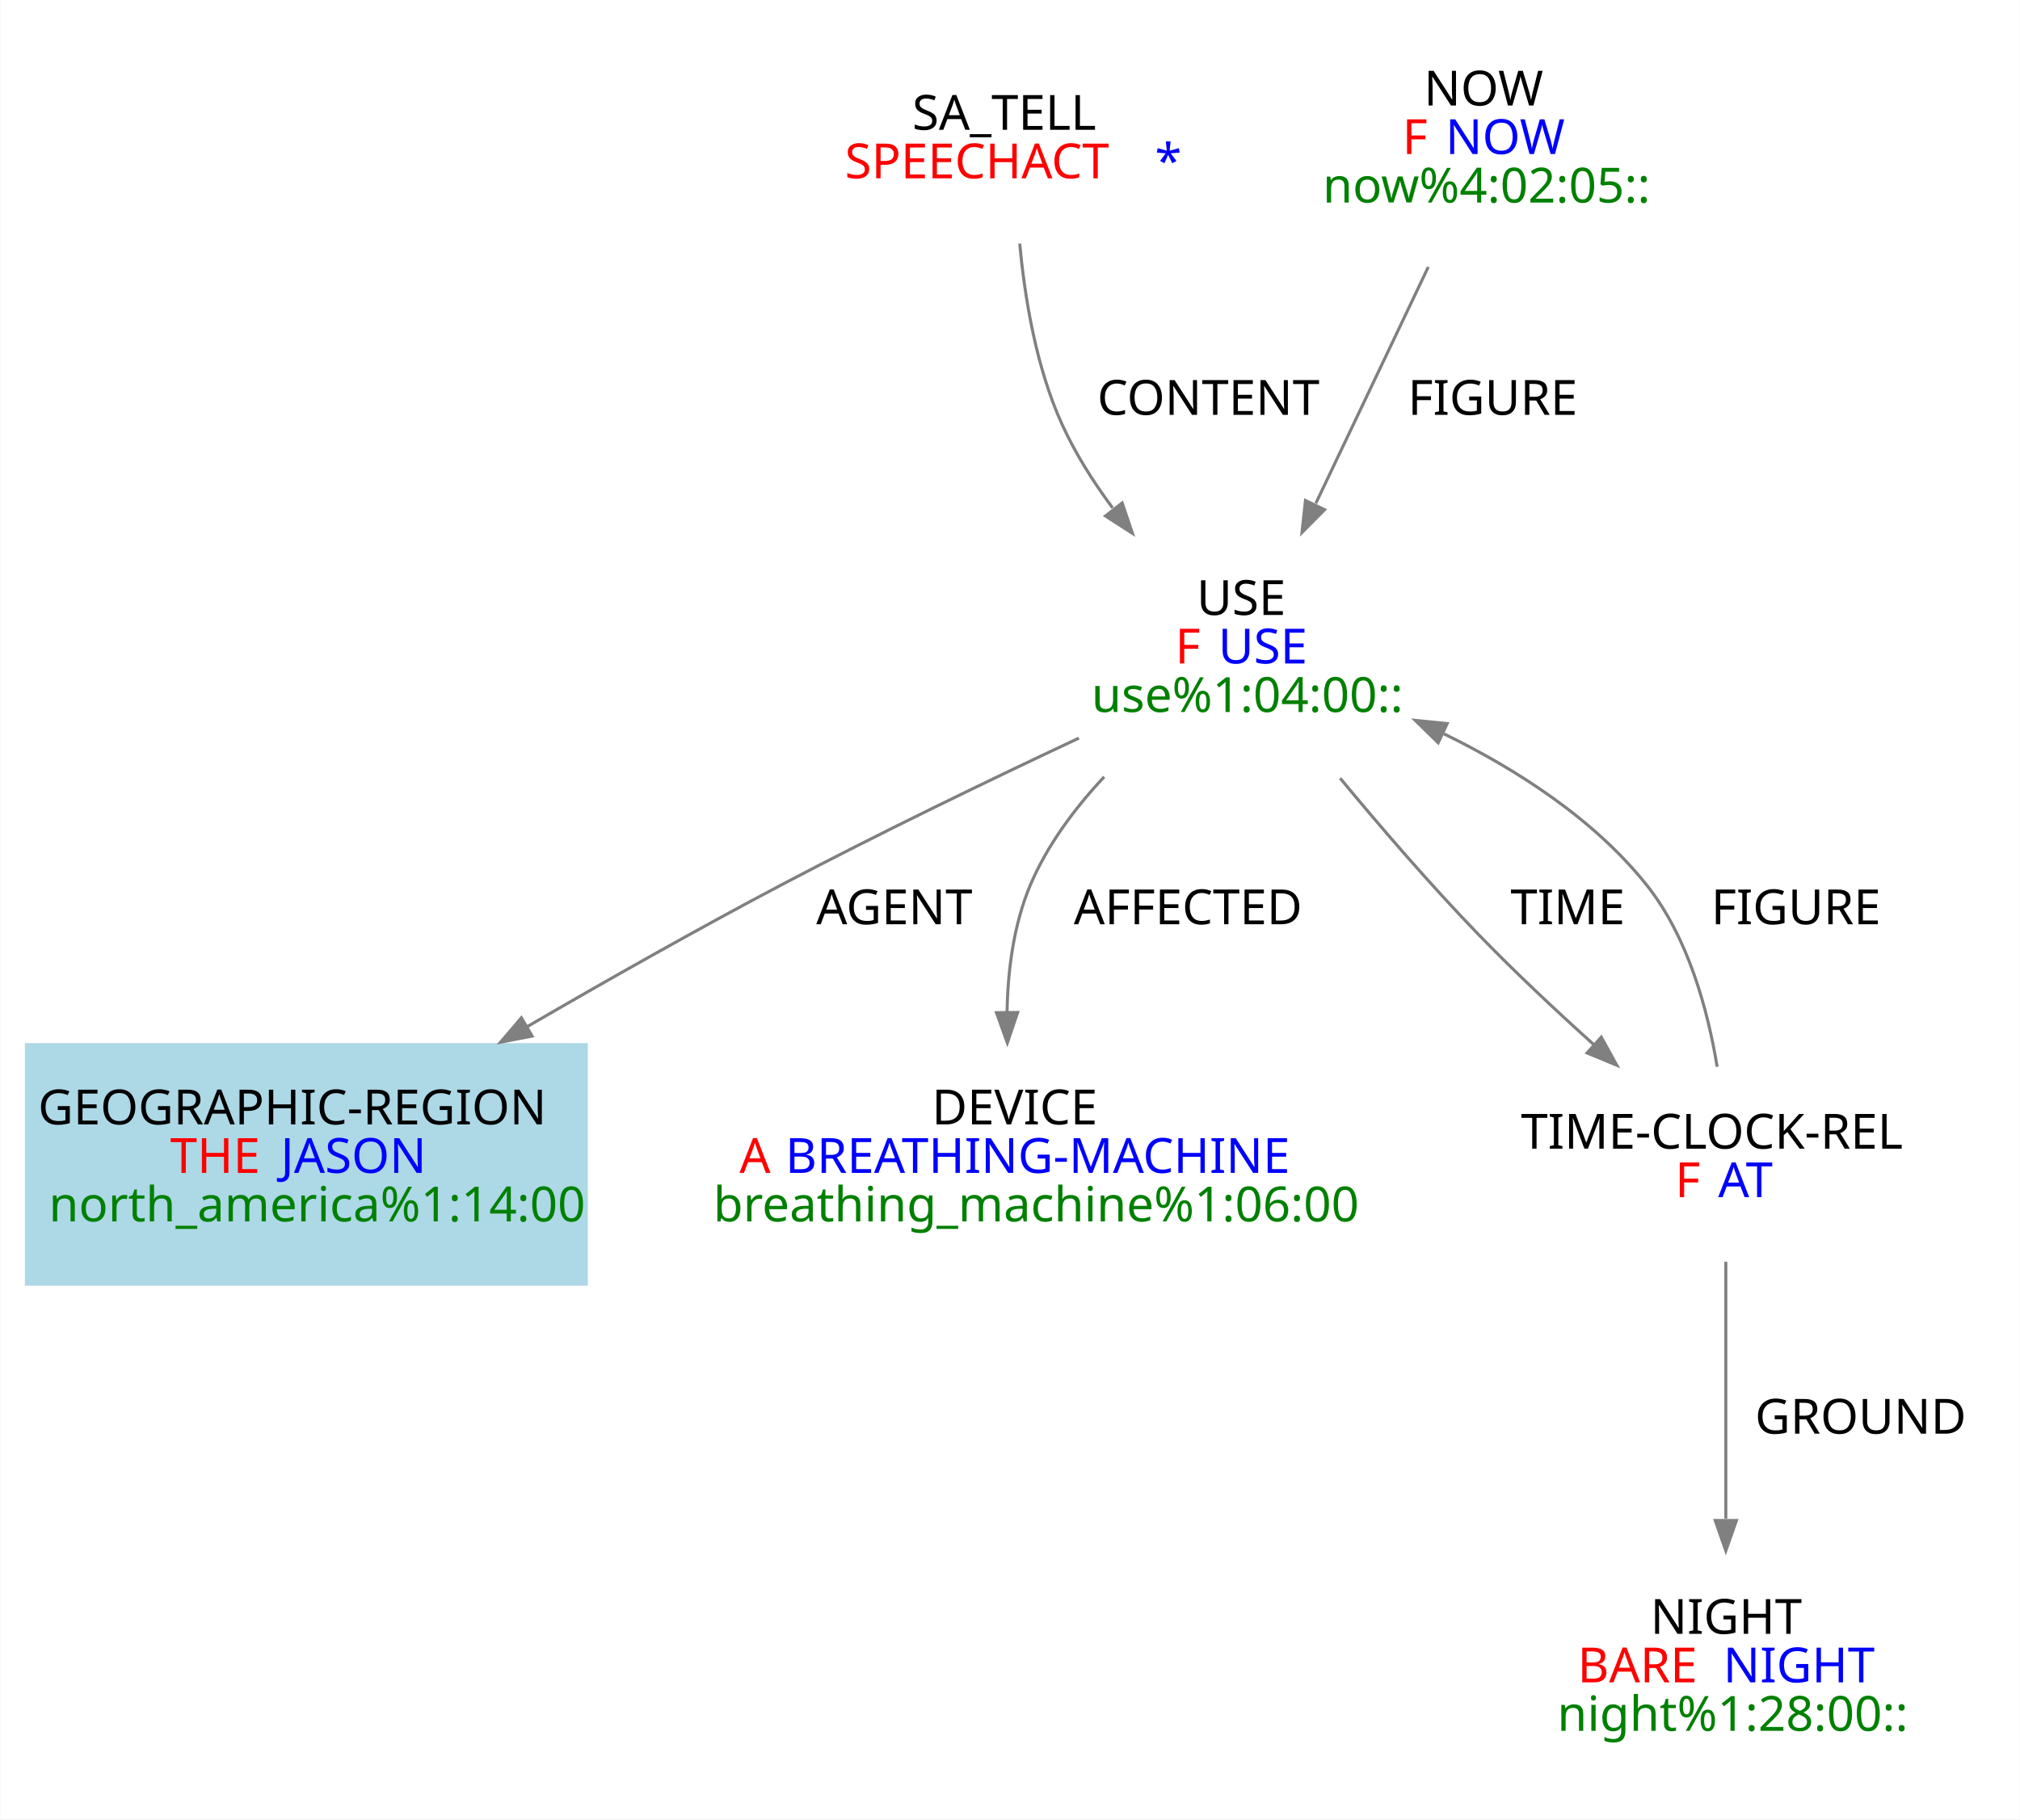
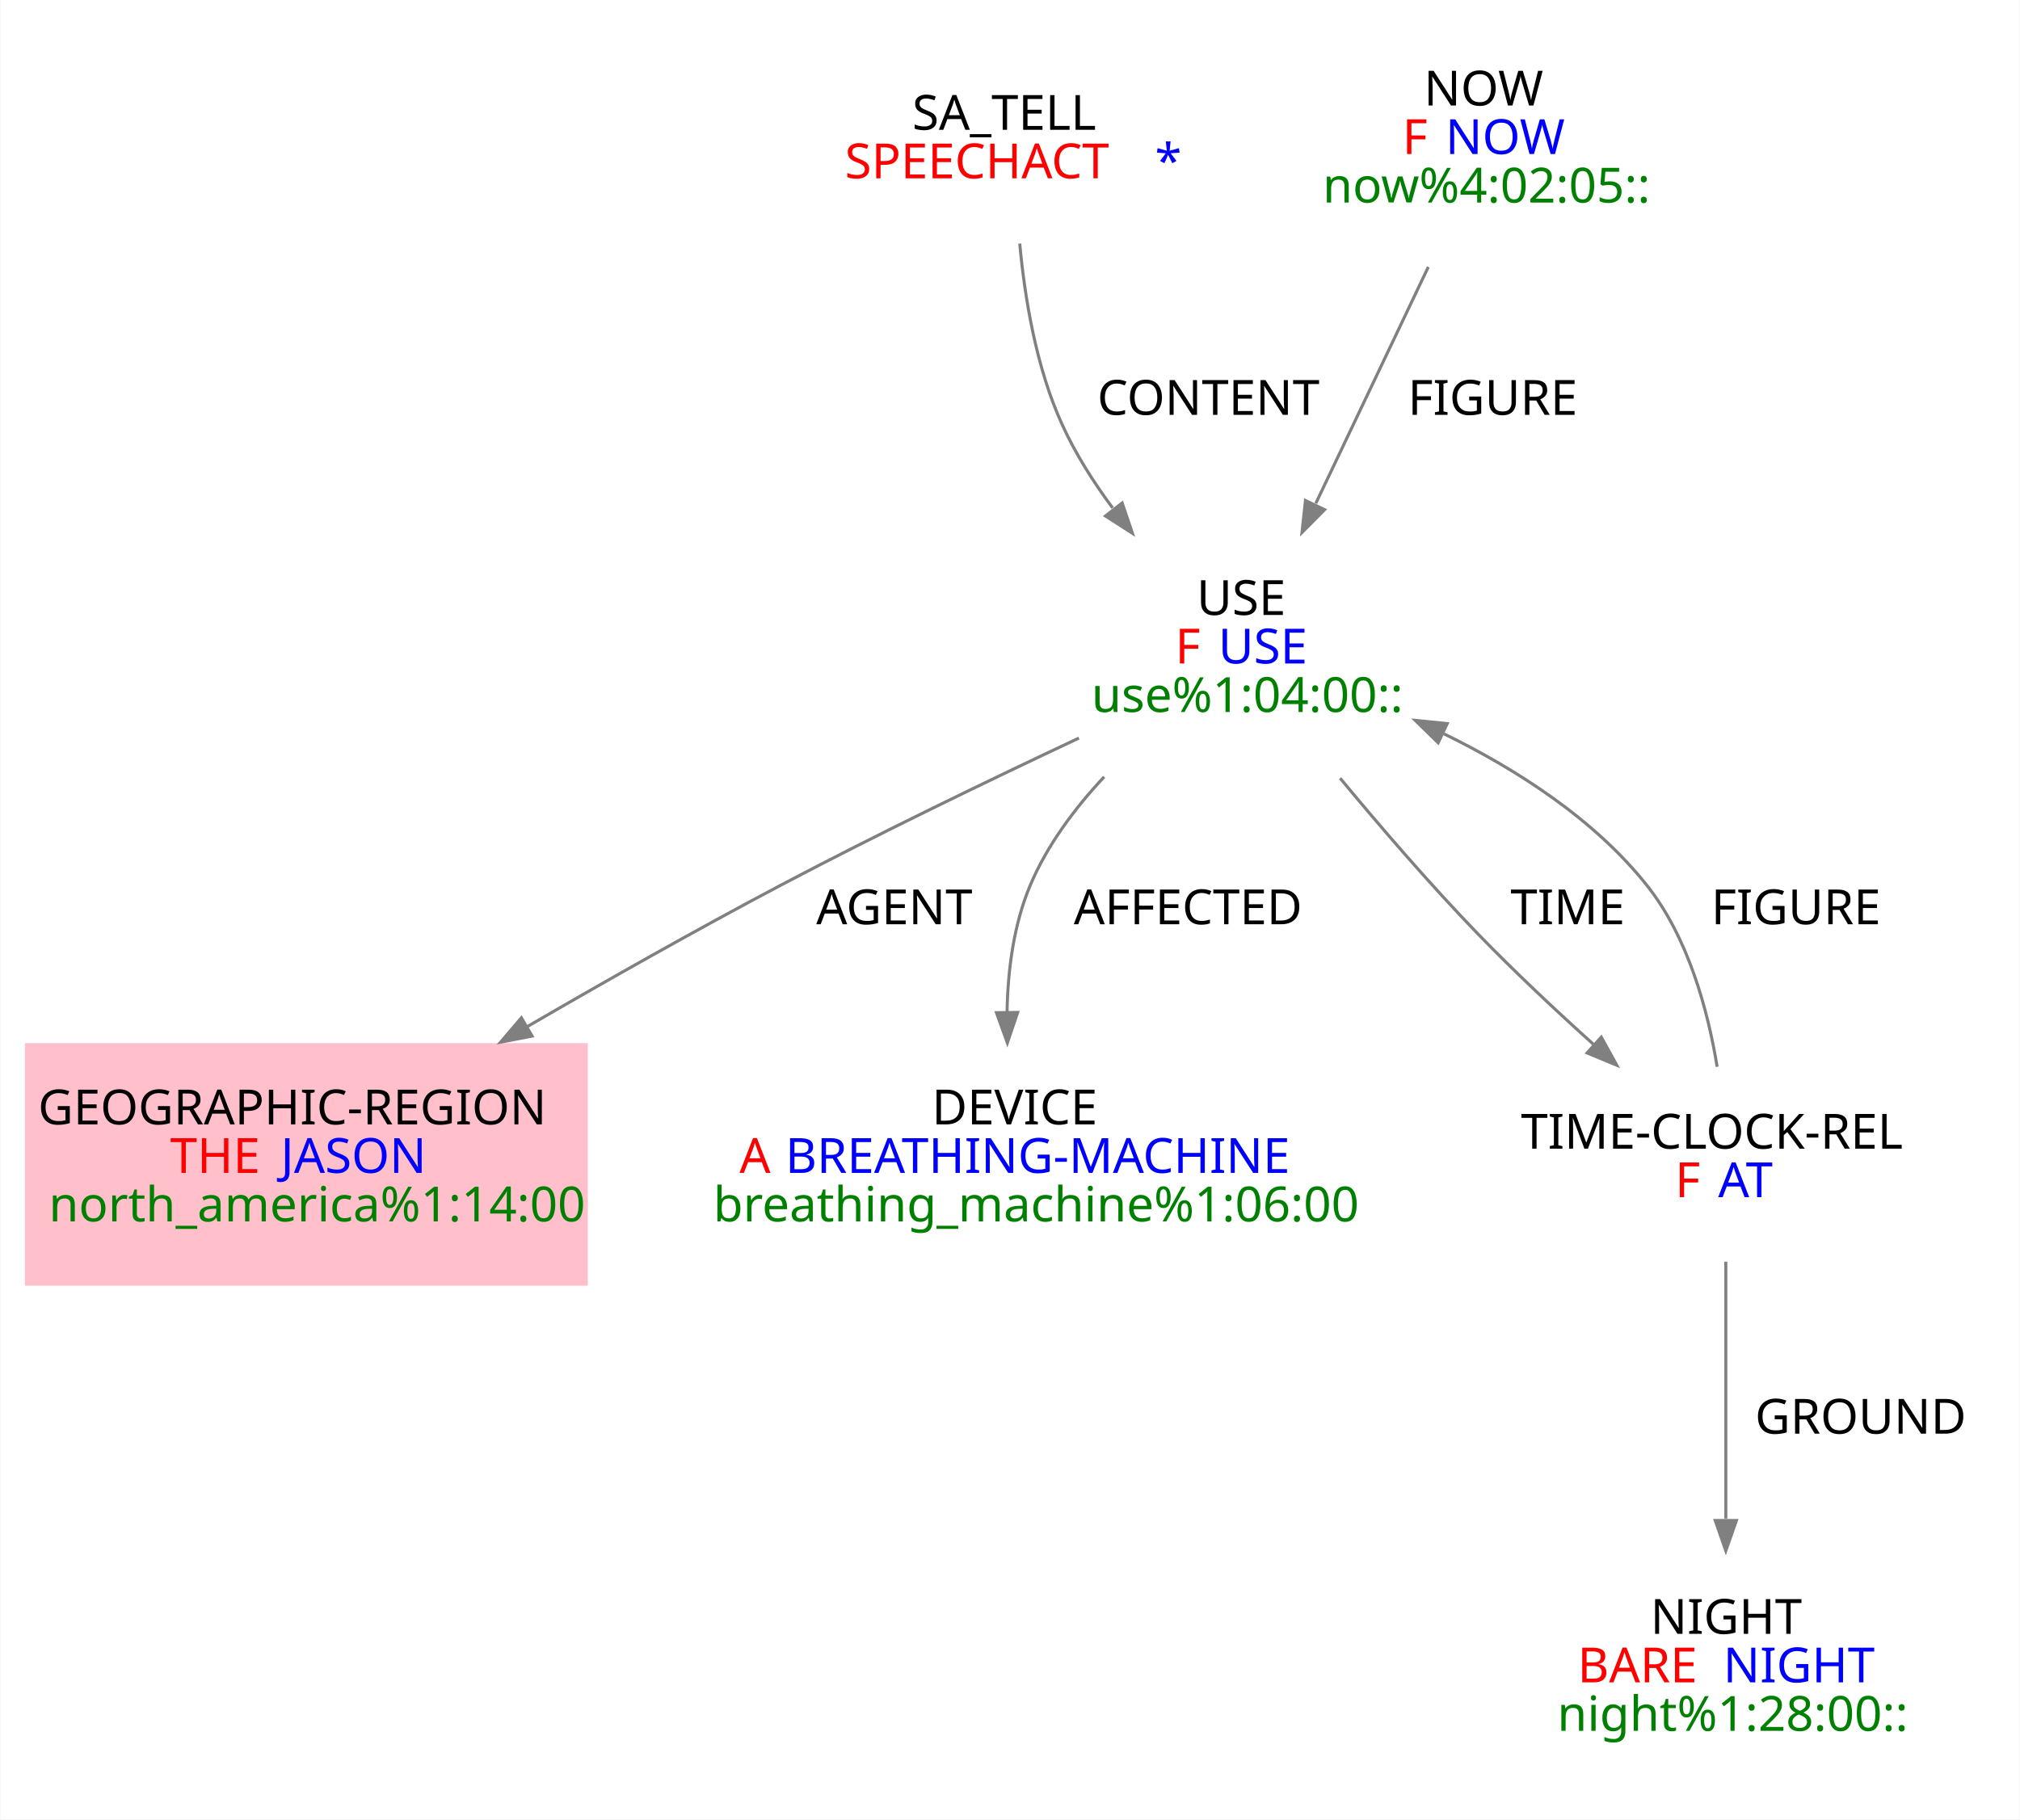
<svg xmlns="http://www.w3.org/2000/svg" xmlns:xlink="http://www.w3.org/1999/xlink" width="333pt" height="300pt" viewBox="0.00 0.00 332.89 300.00">
  <g id="graph0" class="graph" transform="scale(1 1) rotate(0) translate(4 296)">
    <polygon fill="white" stroke="transparent" points="-4,4 -4,-296 328.89,-296 328.89,4 -4,4" />
    <g id="node1" class="node">
      <g id="a_node1">
        <a xlink:href="http://trips.ihmc.us/lexicon/data/ONT::SA_TELL.xml" xlink:title="&lt;font color=&quot;green&quot;&gt;&lt;br /&gt;&lt;/font&gt; &lt;font color=&quot;black&quot;&gt;SA_TELL&lt;/font&gt; &lt;font color=&quot;green&quot;&gt;&lt;br /&gt;&lt;/font&gt; &lt;font color=&quot;red&quot;&gt;SPEECHACT&lt;/font&gt; &lt;font color=&quot;blue&quot;&gt;* &lt;/font&gt; &lt;font color=&quot;green&quot;&gt;&lt;br /&gt; &lt;/font&gt;">
          <text text-anchor="start" x="144.11" y="-274.6" font-family="Work Sans" font-size="8.00"> </text>
          <text text-anchor="start" x="146.33" y="-274.6" font-family="Work Sans" font-size="8.00">SA_TELL</text>
          <text text-anchor="start" x="180.57" y="-274.6" font-family="Work Sans" font-size="8.00"> </text>
          <text text-anchor="start" x="133" y="-266.6" font-family="Work Sans" font-size="8.00"> </text>
          <text text-anchor="start" x="135.22" y="-266.6" font-family="Work Sans" font-size="8.00" fill="red">SPEECHACT</text>
          <text text-anchor="start" x="184.12" y="-266.6" font-family="Work Sans" font-size="8.00"> </text>
          <text text-anchor="start" x="186.34" y="-266.6" font-family="Work Sans" font-size="8.00" fill="blue">* </text>
          <text text-anchor="start" x="191.68" y="-266.6" font-family="Work Sans" font-size="8.00"> </text>
          <text text-anchor="start" x="162.34" y="-258.6" font-family="Work Sans" font-size="8.00" fill="green"> </text>
        </a>
      </g>
    </g>
    <g id="node2" class="node">
      <g id="a_node2">
        <a xlink:href="http://trips.ihmc.us/lexicon/data/ONT::USE.xml" xlink:title="&lt;font color=&quot;green&quot;&gt;&lt;br /&gt;&lt;/font&gt; &lt;font color=&quot;black&quot;&gt;USE&lt;/font&gt; &lt;font color=&quot;green&quot;&gt;&lt;br /&gt;&lt;/font&gt; &lt;font color=&quot;red&quot;&gt;F&lt;/font&gt; &lt;font color=&quot;blue&quot;&gt;USE&lt;/font&gt; &lt;font color=&quot;green&quot;&gt;&lt;br /&gt;&lt;/font&gt; &lt;font color=&quot;green&quot;&gt;use%1:04:00::&lt;/font&gt; &lt;font color=&quot;green&quot;&gt;&lt;br /&gt; &lt;/font&gt;">
          <text text-anchor="start" x="191" y="-194.6" font-family="Work Sans" font-size="8.00"> </text>
          <text text-anchor="start" x="193.22" y="-194.6" font-family="Work Sans" font-size="8.00">USE</text>
          <text text-anchor="start" x="209.67" y="-194.6" font-family="Work Sans" font-size="8.00"> </text>
          <text text-anchor="start" x="187.45" y="-186.6" font-family="Work Sans" font-size="8.00"> </text>
          <text text-anchor="start" x="189.67" y="-186.6" font-family="Work Sans" font-size="8.00" fill="red">F</text>
          <text text-anchor="start" x="194.56" y="-186.6" font-family="Work Sans" font-size="8.00"> </text>
          <text text-anchor="start" x="196.78" y="-186.6" font-family="Work Sans" font-size="8.00" fill="blue">USE</text>
          <text text-anchor="start" x="213.23" y="-186.6" font-family="Work Sans" font-size="8.00"> </text>
          <text text-anchor="start" x="173.65" y="-178.6" font-family="Work Sans" font-size="8.00"> </text>
          <text text-anchor="start" x="175.88" y="-178.6" font-family="Work Sans" font-size="8.00" fill="green">use%1:04:00::</text>
          <text text-anchor="start" x="227.02" y="-178.6" font-family="Work Sans" font-size="8.00"> </text>
          <text text-anchor="start" x="200.34" y="-170.6" font-family="Work Sans" font-size="8.00" fill="green"> </text>
        </a>
      </g>
    </g>
-     <g id="edge1" class="edge">
+     <g id="edge2" class="edge">
      <path fill="none" stroke="grey" stroke-width="0.5" d="M164.05,-255.84C164.88,-246.83 166.76,-235.37 171.04,-226 173.21,-221.23 176.15,-216.57 179.36,-212.25" />
      <polygon fill="grey" stroke="grey" stroke-width="0.5" points="180.94,-213.07 182.63,-208.06 178.18,-210.92 180.94,-213.07" />
      <text text-anchor="middle" x="195.16" y="-227.6" font-family="Work Sans" font-size="8.00"> CONTENT   </text>
    </g>
    <g id="node3" class="node">
      <g id="a_node3">
        <a xlink:href="http://trips.ihmc.us/lexicon/data/ONT::GEOGRAPHIC-REGION.xml" xlink:title="&lt;font color=&quot;green&quot;&gt;&lt;br /&gt;&lt;/font&gt; &lt;font color=&quot;black&quot;&gt;GEOGRAPHIC-REGION&lt;/font&gt; &lt;font color=&quot;green&quot;&gt;&lt;br /&gt;&lt;/font&gt; &lt;font color=&quot;red&quot;&gt;THE&lt;/font&gt; &lt;font color=&quot;blue&quot;&gt;JASON&lt;/font&gt; &lt;font color=&quot;green&quot;&gt;&lt;br /&gt;&lt;/font&gt; &lt;font color=&quot;green&quot;&gt;north_america%1:14:00&lt;/font&gt; &lt;font color=&quot;green&quot;&gt;&lt;br /&gt; &lt;/font&gt;">
-           <polygon fill="lightblue" stroke="transparent" points="92.85,-124 0.05,-124 0.05,-84 92.85,-84 92.85,-124" />
+           <polygon fill="pink" stroke="transparent" points="92.85,-124 0.05,-124 0.05,-84 92.85,-84 92.85,-124" />
          <text text-anchor="start" x="0" y="-110.6" font-family="Work Sans" font-size="8.00"> </text>
          <text text-anchor="start" x="2.22" y="-110.6" font-family="Work Sans" font-size="8.00">GEOGRAPHIC-REGION</text>
          <text text-anchor="start" x="90.68" y="-110.6" font-family="Work Sans" font-size="8.00"> </text>
          <text text-anchor="start" x="21.78" y="-102.6" font-family="Work Sans" font-size="8.00"> </text>
          <text text-anchor="start" x="24" y="-102.6" font-family="Work Sans" font-size="8.00" fill="red">THE</text>
          <text text-anchor="start" x="40" y="-102.6" font-family="Work Sans" font-size="8.00"> </text>
          <text text-anchor="start" x="42.22" y="-102.6" font-family="Work Sans" font-size="8.00" fill="blue">JASON</text>
          <text text-anchor="start" x="68.9" y="-102.6" font-family="Work Sans" font-size="8.00"> </text>
          <text text-anchor="start" x="1.76" y="-94.6" font-family="Work Sans" font-size="8.00"> </text>
          <text text-anchor="start" x="3.98" y="-94.6" font-family="Work Sans" font-size="8.00" fill="green">north_america%1:14:00</text>
          <text text-anchor="start" x="88.92" y="-94.6" font-family="Work Sans" font-size="8.00"> </text>
          <text text-anchor="start" x="45.34" y="-86.6" font-family="Work Sans" font-size="8.00" fill="green"> </text>
        </a>
      </g>
    </g>
-     <g id="edge2" class="edge">
+     <g id="edge7" class="edge">
      <path fill="none" stroke="grey" stroke-width="0.5" d="M173.81,-174.3C159.07,-167.38 140.69,-158.5 124.58,-150 110.77,-142.71 95.87,-134.28 82.81,-126.69" />
      <polygon fill="grey" stroke="grey" stroke-width="0.5" points="83.66,-125.16 78.46,-124.15 81.9,-128.18 83.66,-125.16" />
      <text text-anchor="middle" x="143.38" y="-143.6" font-family="Work Sans" font-size="8.00"> AGENT   </text>
    </g>
    <g id="node5" class="node">
      <g id="a_node5">
        <a xlink:href="http://trips.ihmc.us/lexicon/data/ONT::DEVICE.xml" xlink:title="&lt;font color=&quot;green&quot;&gt;&lt;br /&gt;&lt;/font&gt; &lt;font color=&quot;black&quot;&gt;DEVICE&lt;/font&gt; &lt;font color=&quot;green&quot;&gt;&lt;br /&gt;&lt;/font&gt; &lt;font color=&quot;red&quot;&gt;A&lt;/font&gt; &lt;font color=&quot;blue&quot;&gt;BREATHING-MACHINE&lt;/font&gt; &lt;font color=&quot;green&quot;&gt;&lt;br /&gt;&lt;/font&gt; &lt;font color=&quot;green&quot;&gt;breathing_machine%1:06:00&lt;/font&gt; &lt;font color=&quot;green&quot;&gt;&lt;br /&gt; &lt;/font&gt;">
          <text text-anchor="start" x="147.33" y="-110.6" font-family="Work Sans" font-size="8.00"> </text>
          <text text-anchor="start" x="149.56" y="-110.6" font-family="Work Sans" font-size="8.00">DEVICE</text>
          <text text-anchor="start" x="179.34" y="-110.6" font-family="Work Sans" font-size="8.00"> </text>
          <text text-anchor="start" x="115.63" y="-102.6" font-family="Work Sans" font-size="8.00"> </text>
          <text text-anchor="start" x="117.85" y="-102.6" font-family="Work Sans" font-size="8.00" fill="red">A</text>
          <text text-anchor="start" x="123.19" y="-102.6" font-family="Work Sans" font-size="8.00"> </text>
          <text text-anchor="start" x="125.41" y="-102.6" font-family="Work Sans" font-size="8.00" fill="blue">BREATHING-MACHINE</text>
          <text text-anchor="start" x="211.05" y="-102.6" font-family="Work Sans" font-size="8.00"> </text>
          <text text-anchor="start" x="111.3" y="-94.6" font-family="Work Sans" font-size="8.00"> </text>
          <text text-anchor="start" x="113.52" y="-94.6" font-family="Work Sans" font-size="8.00" fill="green">breathing_machine%1:06:00</text>
          <text text-anchor="start" x="215.38" y="-94.6" font-family="Work Sans" font-size="8.00"> </text>
          <text text-anchor="start" x="163.34" y="-86.6" font-family="Work Sans" font-size="8.00" fill="green"> </text>
        </a>
      </g>
    </g>
-     <g id="edge6" class="edge">
+     <g id="edge4" class="edge">
      <path fill="none" stroke="grey" stroke-width="0.5" d="M177.97,-167.91C173.06,-162.66 168.54,-156.58 165.77,-150 163.07,-143.57 162.09,-136.15 161.96,-129.22" />
      <polygon fill="grey" stroke="grey" stroke-width="0.5" points="163.71,-129.06 162.01,-124.04 160.21,-129.02 163.71,-129.06" />
      <text text-anchor="middle" x="191.79" y="-143.6" font-family="Work Sans" font-size="8.00"> AFFECTED   </text>
    </g>
    <g id="node6" class="node">
      <g id="a_node6">
        <a xlink:href="http://trips.ihmc.us/lexicon/data/ONT::TIME-CLOCK-REL.xml" xlink:title="&lt;font color=&quot;green&quot;&gt;&lt;br /&gt;&lt;/font&gt; &lt;font color=&quot;black&quot;&gt;TIME-CLOCK-REL&lt;/font&gt; &lt;font color=&quot;green&quot;&gt;&lt;br /&gt;&lt;/font&gt; &lt;font color=&quot;red&quot;&gt;F&lt;/font&gt; &lt;font color=&quot;blue&quot;&gt;AT&lt;/font&gt; &lt;font color=&quot;green&quot;&gt;&lt;br /&gt; &lt;/font&gt;">
          <text text-anchor="start" x="244.45" y="-106.6" font-family="Work Sans" font-size="8.00"> </text>
          <text text-anchor="start" x="246.67" y="-106.6" font-family="Work Sans" font-size="8.00">TIME-CLOCK-REL</text>
          <text text-anchor="start" x="314.23" y="-106.6" font-family="Work Sans" font-size="8.00"> </text>
          <text text-anchor="start" x="269.86" y="-98.6" font-family="Work Sans" font-size="8.00"> </text>
          <text text-anchor="start" x="272.08" y="-98.6" font-family="Work Sans" font-size="8.00" fill="red">F</text>
          <text text-anchor="start" x="276.96" y="-98.6" font-family="Work Sans" font-size="8.00"> </text>
          <text text-anchor="start" x="279.19" y="-98.6" font-family="Work Sans" font-size="8.00" fill="blue">AT</text>
          <text text-anchor="start" x="288.82" y="-98.6" font-family="Work Sans" font-size="8.00"> </text>
          <text text-anchor="start" x="279.34" y="-90.6" font-family="Work Sans" font-size="8.00" fill="green"> </text>
        </a>
      </g>
    </g>
-     <g id="edge5" class="edge">
+     <g id="edge1" class="edge">
      <path fill="none" stroke="grey" stroke-width="0.5" d="M216.87,-167.68C223.61,-159.54 231.76,-150.1 239.59,-142 245.54,-135.85 252.32,-129.48 258.63,-123.8" />
      <polygon fill="grey" stroke="grey" stroke-width="0.5" points="259.92,-124.99 262.48,-120.35 257.58,-122.38 259.92,-124.99" />
      <text text-anchor="middle" x="254.38" y="-143.6" font-family="Work Sans" font-size="8.00"> TIME   </text>
    </g>
    <g id="node4" class="node">
      <g id="a_node4">
        <a xlink:href="http://trips.ihmc.us/lexicon/data/ONT::NOW.xml" xlink:title="&lt;font color=&quot;green&quot;&gt;&lt;br /&gt;&lt;/font&gt; &lt;font color=&quot;black&quot;&gt;NOW&lt;/font&gt; &lt;font color=&quot;green&quot;&gt;&lt;br /&gt;&lt;/font&gt; &lt;font color=&quot;red&quot;&gt;F&lt;/font&gt; &lt;font color=&quot;blue&quot;&gt;NOW&lt;/font&gt; &lt;font color=&quot;green&quot;&gt;&lt;br /&gt;&lt;/font&gt; &lt;font color=&quot;green&quot;&gt;now%4:02:05::&lt;/font&gt; &lt;font color=&quot;green&quot;&gt;&lt;br /&gt; &lt;/font&gt;">
          <text text-anchor="start" x="228.45" y="-278.6" font-family="Work Sans" font-size="8.00"> </text>
          <text text-anchor="start" x="230.67" y="-278.6" font-family="Work Sans" font-size="8.00">NOW</text>
          <text text-anchor="start" x="250.22" y="-278.6" font-family="Work Sans" font-size="8.00"> </text>
          <text text-anchor="start" x="224.9" y="-270.6" font-family="Work Sans" font-size="8.00"> </text>
          <text text-anchor="start" x="227.12" y="-270.6" font-family="Work Sans" font-size="8.00" fill="red">F</text>
          <text text-anchor="start" x="232.01" y="-270.6" font-family="Work Sans" font-size="8.00"> </text>
          <text text-anchor="start" x="234.23" y="-270.6" font-family="Work Sans" font-size="8.00" fill="blue">NOW</text>
          <text text-anchor="start" x="253.78" y="-270.6" font-family="Work Sans" font-size="8.00"> </text>
          <text text-anchor="start" x="211.76" y="-262.6" font-family="Work Sans" font-size="8.00"> </text>
          <text text-anchor="start" x="213.99" y="-262.6" font-family="Work Sans" font-size="8.00" fill="green">now%4:02:05::</text>
          <text text-anchor="start" x="266.91" y="-262.6" font-family="Work Sans" font-size="8.00"> </text>
          <text text-anchor="start" x="239.34" y="-254.6" font-family="Work Sans" font-size="8.00" fill="green"> </text>
        </a>
      </g>
    </g>
    <g id="edge3" class="edge">
      <path fill="none" stroke="grey" stroke-width="0.5" d="M231.4,-251.98C225.88,-240.37 218.77,-225.42 212.86,-213" />
      <polygon fill="grey" stroke="grey" stroke-width="0.5" points="214.31,-211.96 210.58,-208.2 211.15,-213.47 214.31,-211.96" />
      <text text-anchor="middle" x="242.01" y="-227.6" font-family="Work Sans" font-size="8.00"> FIGURE   </text>
    </g>
-     <g id="edge7" class="edge">
+     <g id="edge6" class="edge">
      <path fill="none" stroke="grey" stroke-width="0.5" d="M279.02,-120.1C277.47,-129.53 274.22,-141.46 267.45,-150 258.8,-160.9 246.01,-169.12 233.98,-175" />
      <polygon fill="grey" stroke="grey" stroke-width="0.5" points="233.03,-173.52 229.25,-177.22 234.52,-176.69 233.03,-173.52" />
      <text text-anchor="middle" x="292.01" y="-143.6" font-family="Work Sans" font-size="8.00"> FIGURE   </text>
    </g>
    <g id="node7" class="node">
      <g id="a_node7">
        <a xlink:href="http://trips.ihmc.us/lexicon/data/ONT::NIGHT.xml" xlink:title="&lt;font color=&quot;green&quot;&gt;&lt;br /&gt;&lt;/font&gt; &lt;font color=&quot;black&quot;&gt;NIGHT&lt;/font&gt; &lt;font color=&quot;green&quot;&gt;&lt;br /&gt;&lt;/font&gt; &lt;font color=&quot;red&quot;&gt;BARE&lt;/font&gt; &lt;font color=&quot;blue&quot;&gt;NIGHT&lt;/font&gt; &lt;font color=&quot;green&quot;&gt;&lt;br /&gt;&lt;/font&gt; &lt;font color=&quot;green&quot;&gt;night%1:28:00::&lt;/font&gt; &lt;font color=&quot;green&quot;&gt;&lt;br /&gt; &lt;/font&gt;">
          <text text-anchor="start" x="265.78" y="-26.6" font-family="Work Sans" font-size="8.00"> </text>
          <text text-anchor="start" x="268.01" y="-26.6" font-family="Work Sans" font-size="8.00">NIGHT</text>
          <text text-anchor="start" x="292.89" y="-26.6" font-family="Work Sans" font-size="8.00"> </text>
          <text text-anchor="start" x="253.78" y="-18.6" font-family="Work Sans" font-size="8.00"> </text>
          <text text-anchor="start" x="256" y="-18.6" font-family="Work Sans" font-size="8.00" fill="red">BARE</text>
          <text text-anchor="start" x="277.79" y="-18.6" font-family="Work Sans" font-size="8.00"> </text>
          <text text-anchor="start" x="280.01" y="-18.6" font-family="Work Sans" font-size="8.00" fill="blue">NIGHT</text>
          <text text-anchor="start" x="304.9" y="-18.6" font-family="Work Sans" font-size="8.00"> </text>
          <text text-anchor="start" x="250.43" y="-10.6" font-family="Work Sans" font-size="8.00"> </text>
          <text text-anchor="start" x="252.65" y="-10.6" font-family="Work Sans" font-size="8.00" fill="green">night%1:28:00::</text>
          <text text-anchor="start" x="308.25" y="-10.6" font-family="Work Sans" font-size="8.00"> </text>
          <text text-anchor="start" x="279.34" y="-2.6" font-family="Work Sans" font-size="8.00" fill="green"> </text>
        </a>
      </g>
    </g>
-     <g id="edge4" class="edge">
+     <g id="edge5" class="edge">
      <path fill="none" stroke="grey" stroke-width="0.5" d="M280.45,-87.96C280.45,-76.12 280.45,-59.38 280.45,-45.6" />
      <polygon fill="grey" stroke="grey" stroke-width="0.5" points="282.2,-45.29 280.45,-40.29 278.7,-45.29 282.2,-45.29" />
      <text text-anchor="middle" x="302.67" y="-59.6" font-family="Work Sans" font-size="8.00"> GROUND   </text>
    </g>
  </g>
</svg>
